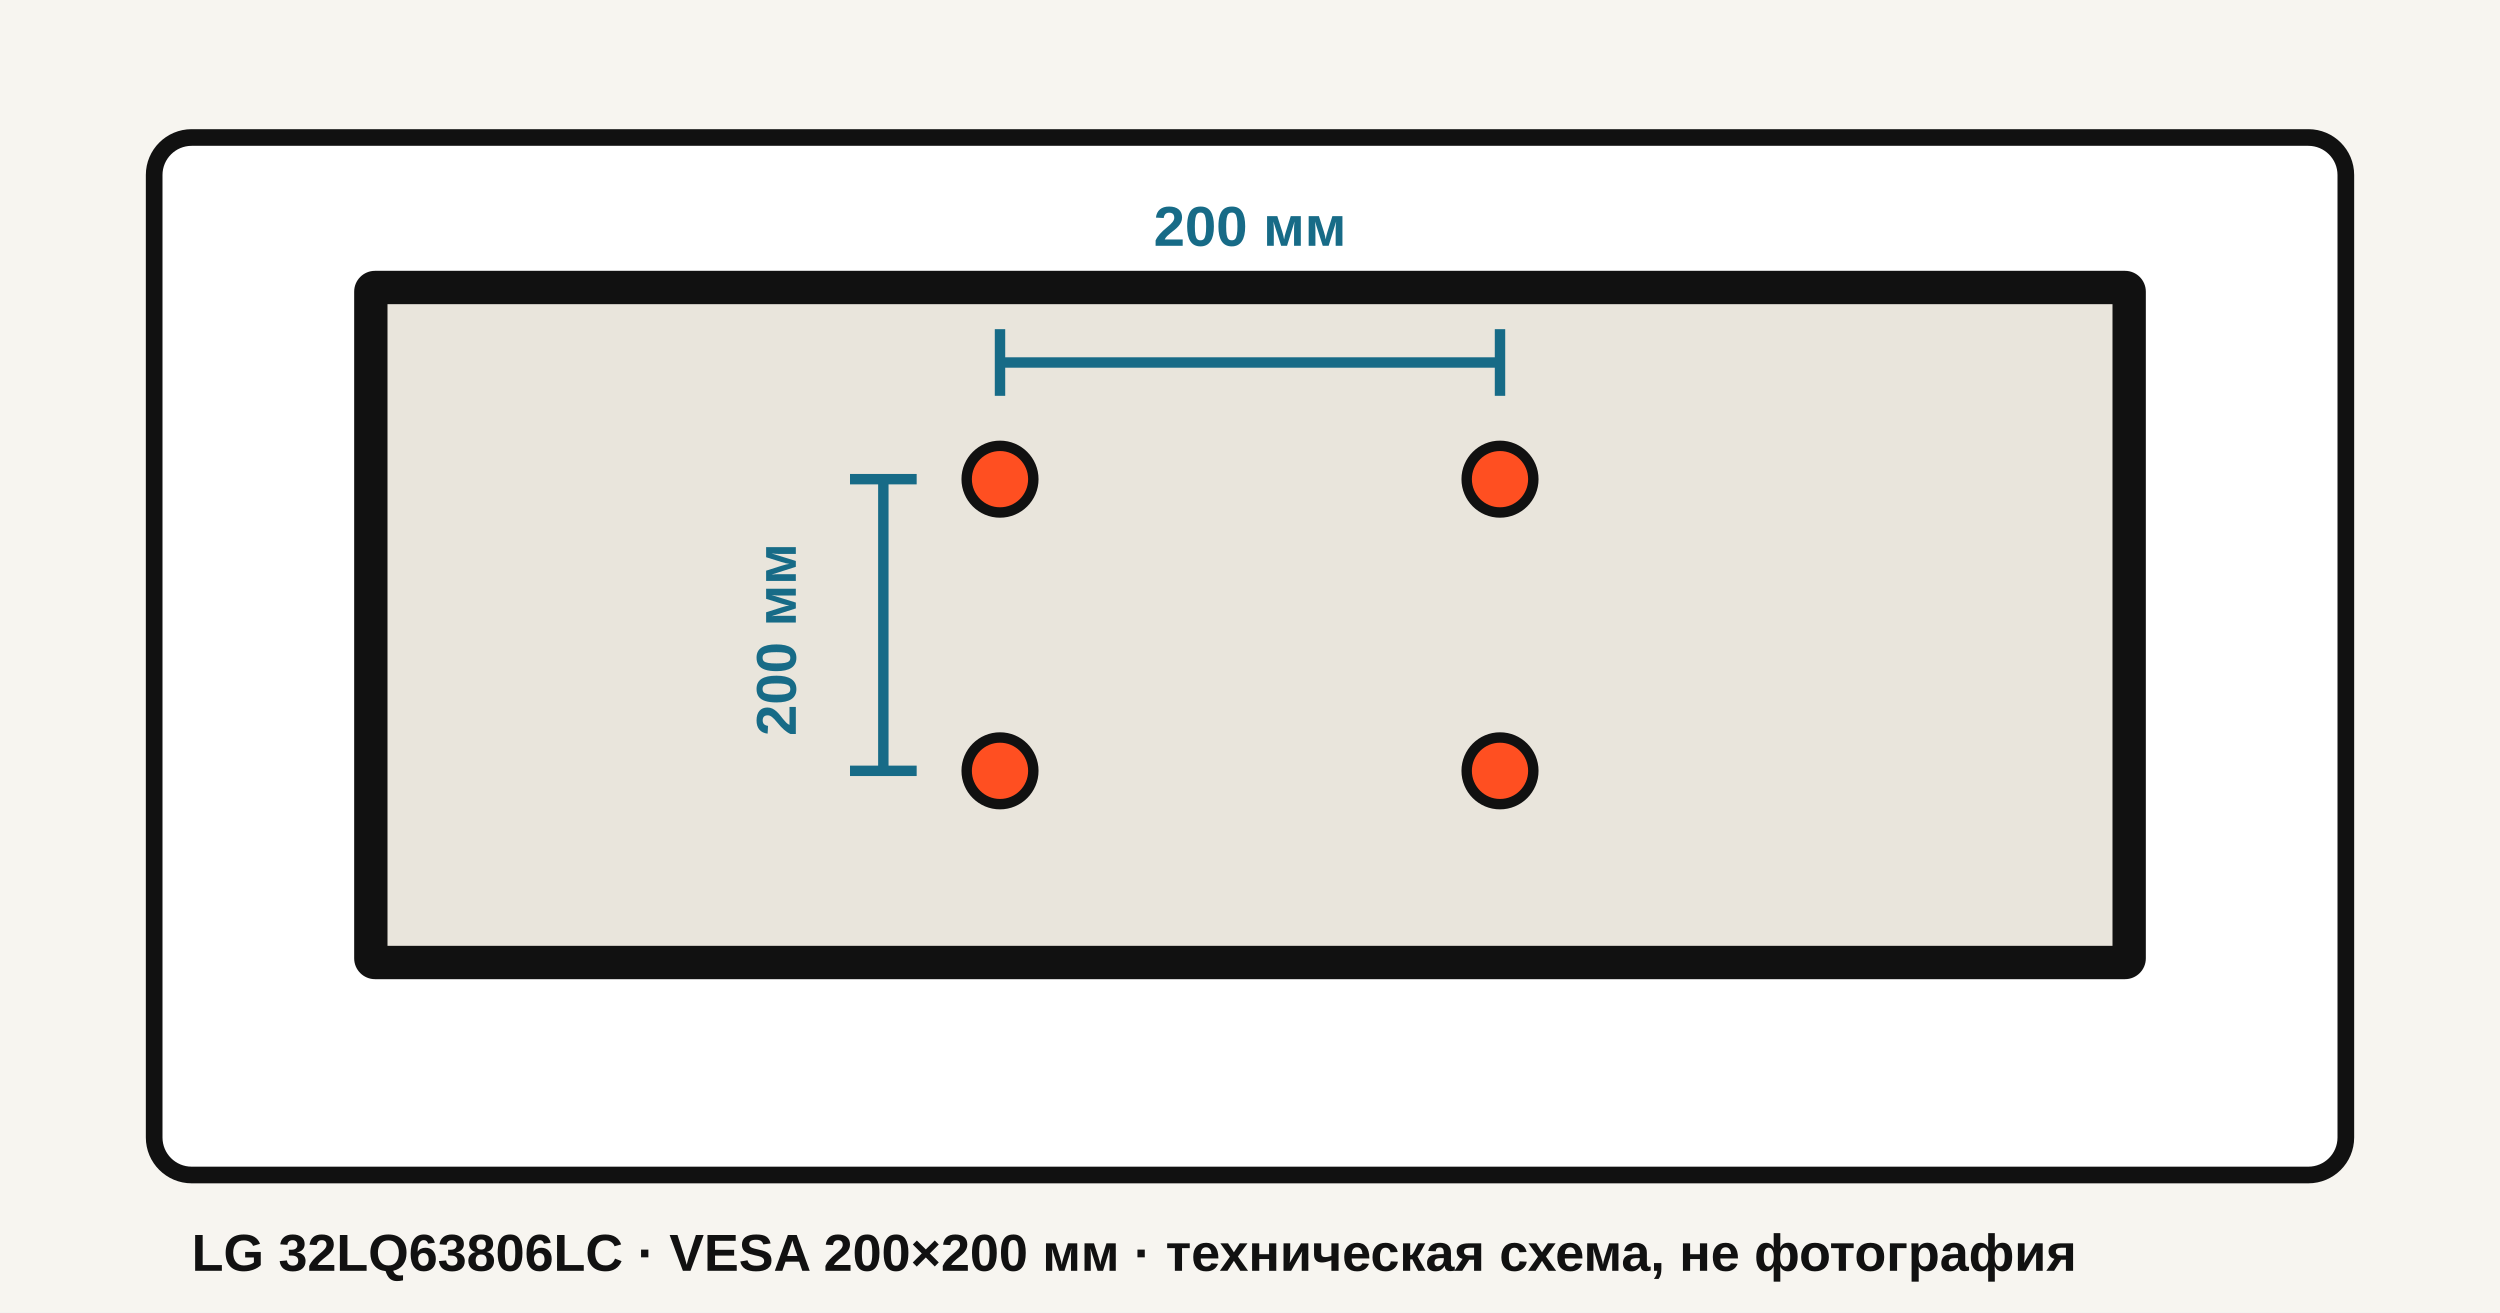
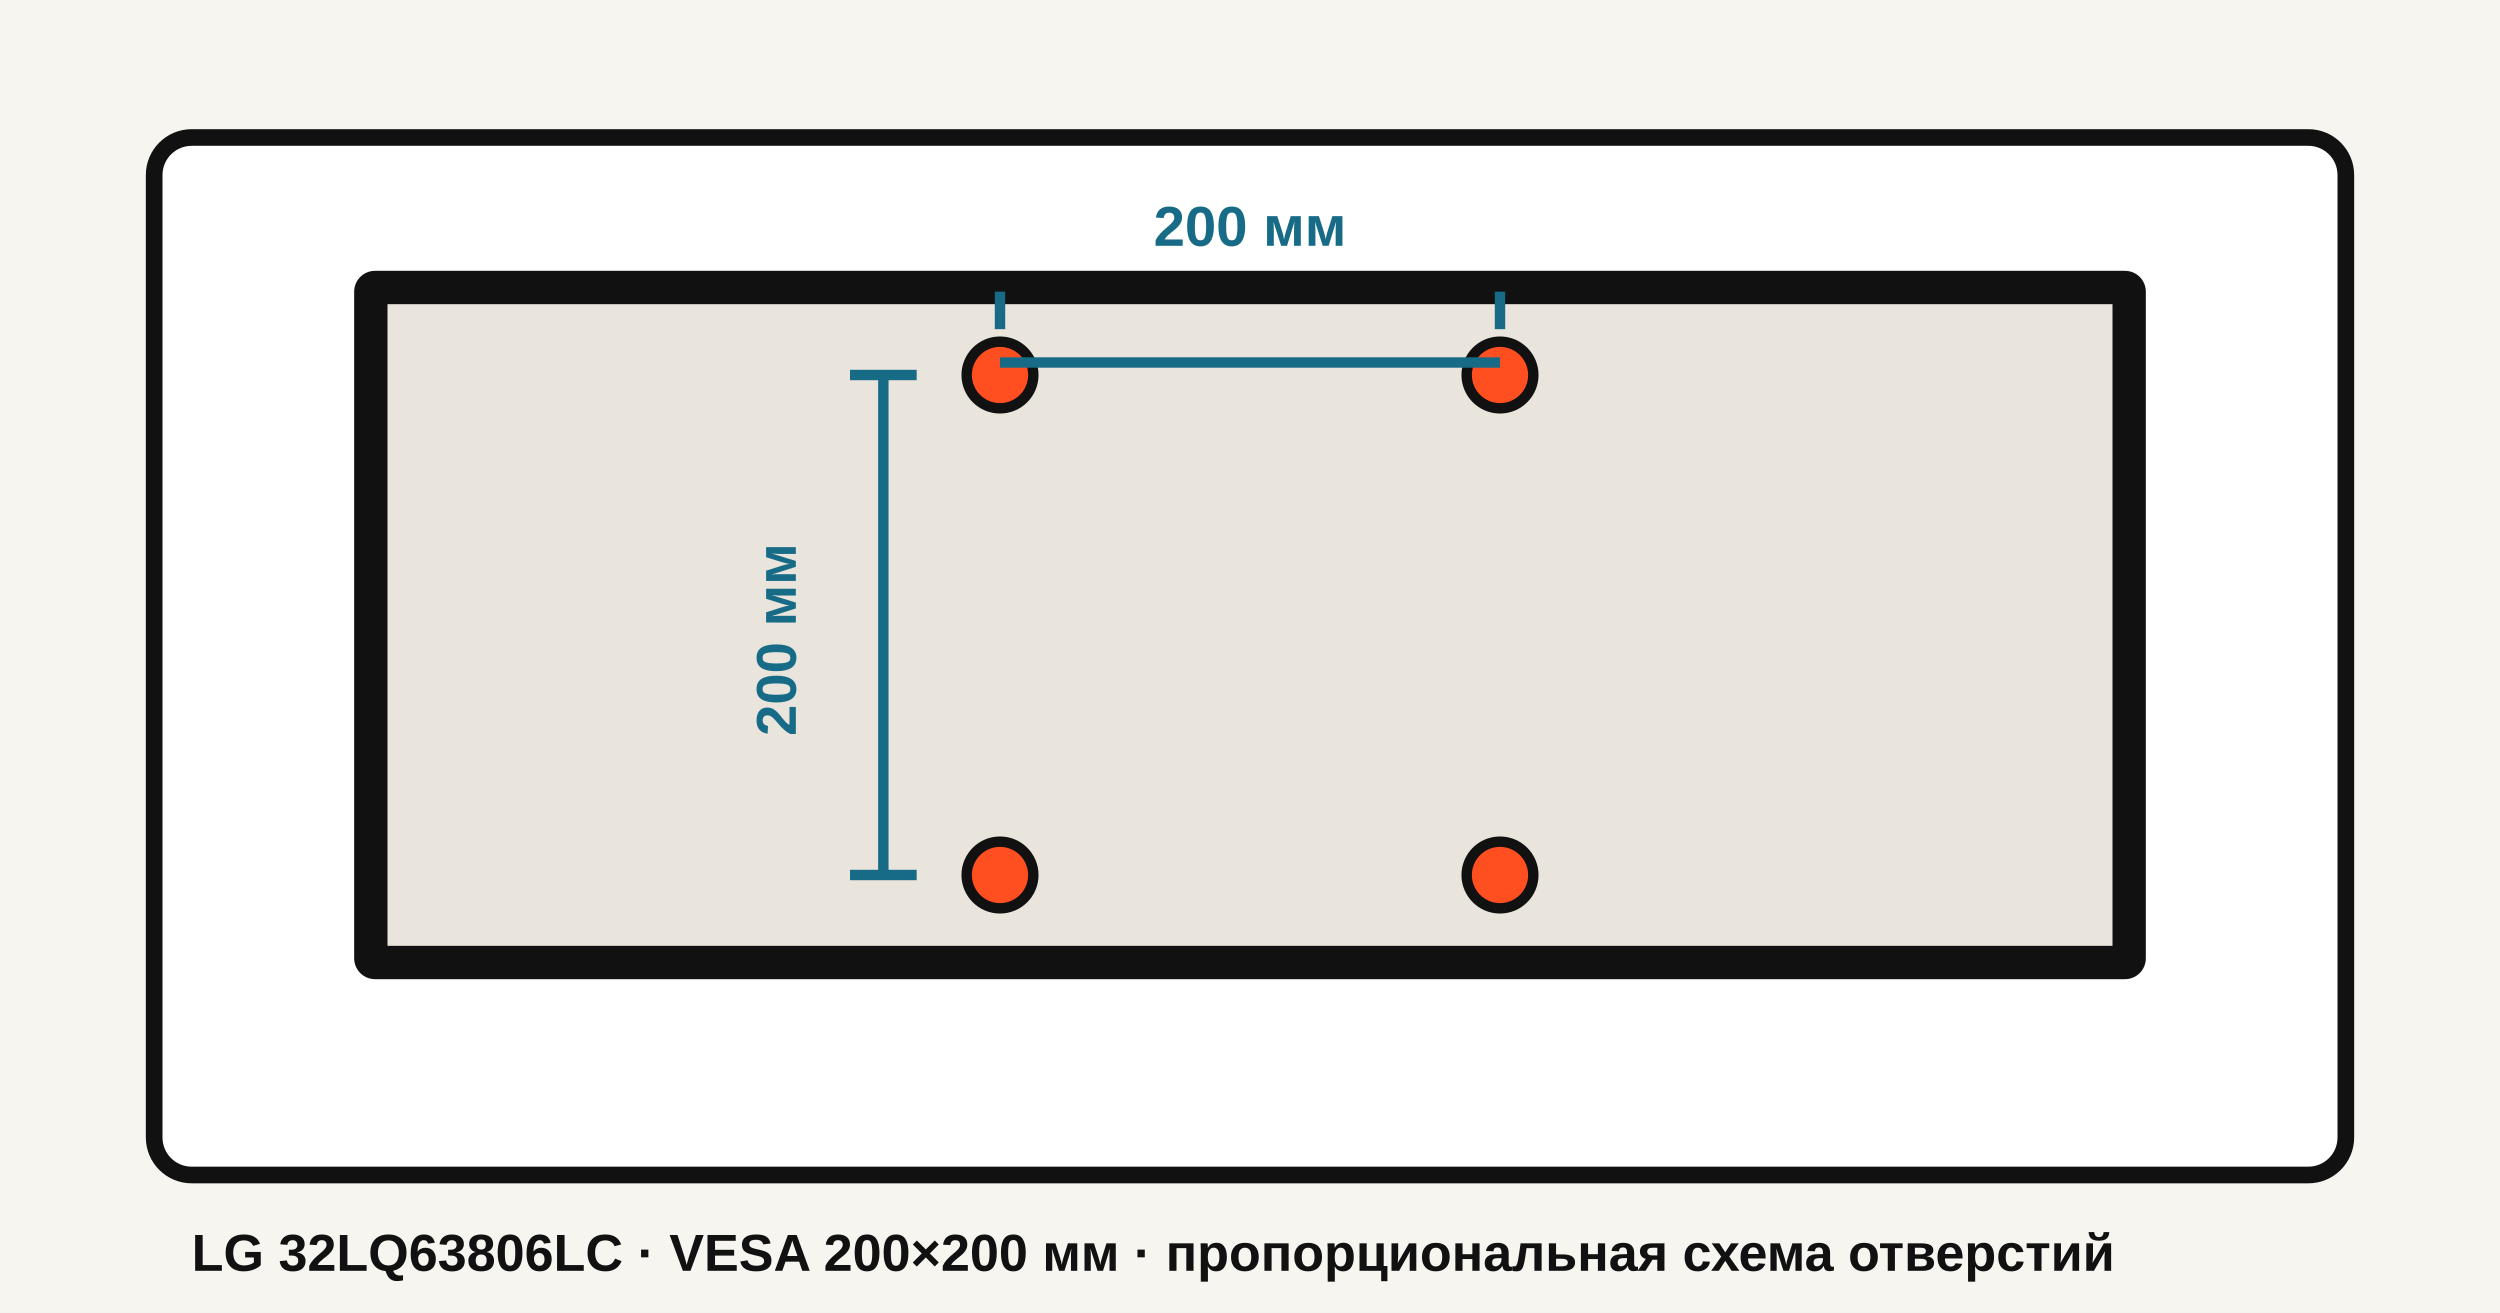
<svg xmlns="http://www.w3.org/2000/svg" width="1200" height="630" viewBox="0 0 1200 630" role="img" aria-labelledby="title desc">
  <rect width="1200" height="630" fill="#F7F5F0" />
  <rect x="74" y="66" width="1052" height="498" rx="18" fill="#fff" stroke="#111" stroke-width="8" />
  <rect x="170" y="130" width="860" height="340" rx="10" fill="#111" />
  <rect x="186" y="146" width="828" height="308" fill="#E9E5DC" />
  <g fill="#FF4F21" stroke="#111" stroke-width="5">
-     <circle cx="480" cy="230" r="16" />
-     <circle cx="720" cy="230" r="16" />
-     <circle cx="480" cy="370" r="16" />
-     <circle cx="720" cy="370" r="16" />
+     <circle cx="480.0" cy="180.0" r="16" />
+     <circle cx="720.0" cy="180.0" r="16" />
+     <circle cx="480.0" cy="420.0" r="16" />
+     <circle cx="720.0" cy="420.0" r="16" />
  </g>
-   <path d="M480 190V158M720 190V158M480 174H720" stroke="#176B87" stroke-width="5" />
-   <path d="M440 230H408M440 370H408M424 230V370" stroke="#176B87" stroke-width="5" />
+   <path d="M480.0 140.0V158M720.0 140.0V158M480.0 174H720.0" stroke="#176B87" stroke-width="5" />
+   <path d="M440.0 180.0H408M440.0 420.0H408M424 180.0V420.0" stroke="#176B87" stroke-width="5" />
  <text x="600" y="118" text-anchor="middle" font-family="Arial,sans-serif" font-size="27" font-weight="700" fill="#176B87">200 мм</text>
  <text x="382" y="307" text-anchor="middle" font-family="Arial,sans-serif" font-size="27" font-weight="700" fill="#176B87" transform="rotate(-90 382 307)">200 мм</text>
-   <text x="92" y="610" font-family="Arial,sans-serif" font-size="25" font-weight="700" fill="#111">LG 32LQ63806LC · VESA 200×200 мм · техническая схема, не фотография</text>
+   <text x="92" y="610" font-family="Arial,sans-serif" font-size="25" font-weight="700" fill="#111">LG 32LQ63806LC · VESA 200×200 мм · пропорциональная схема отверстий</text>
</svg>
